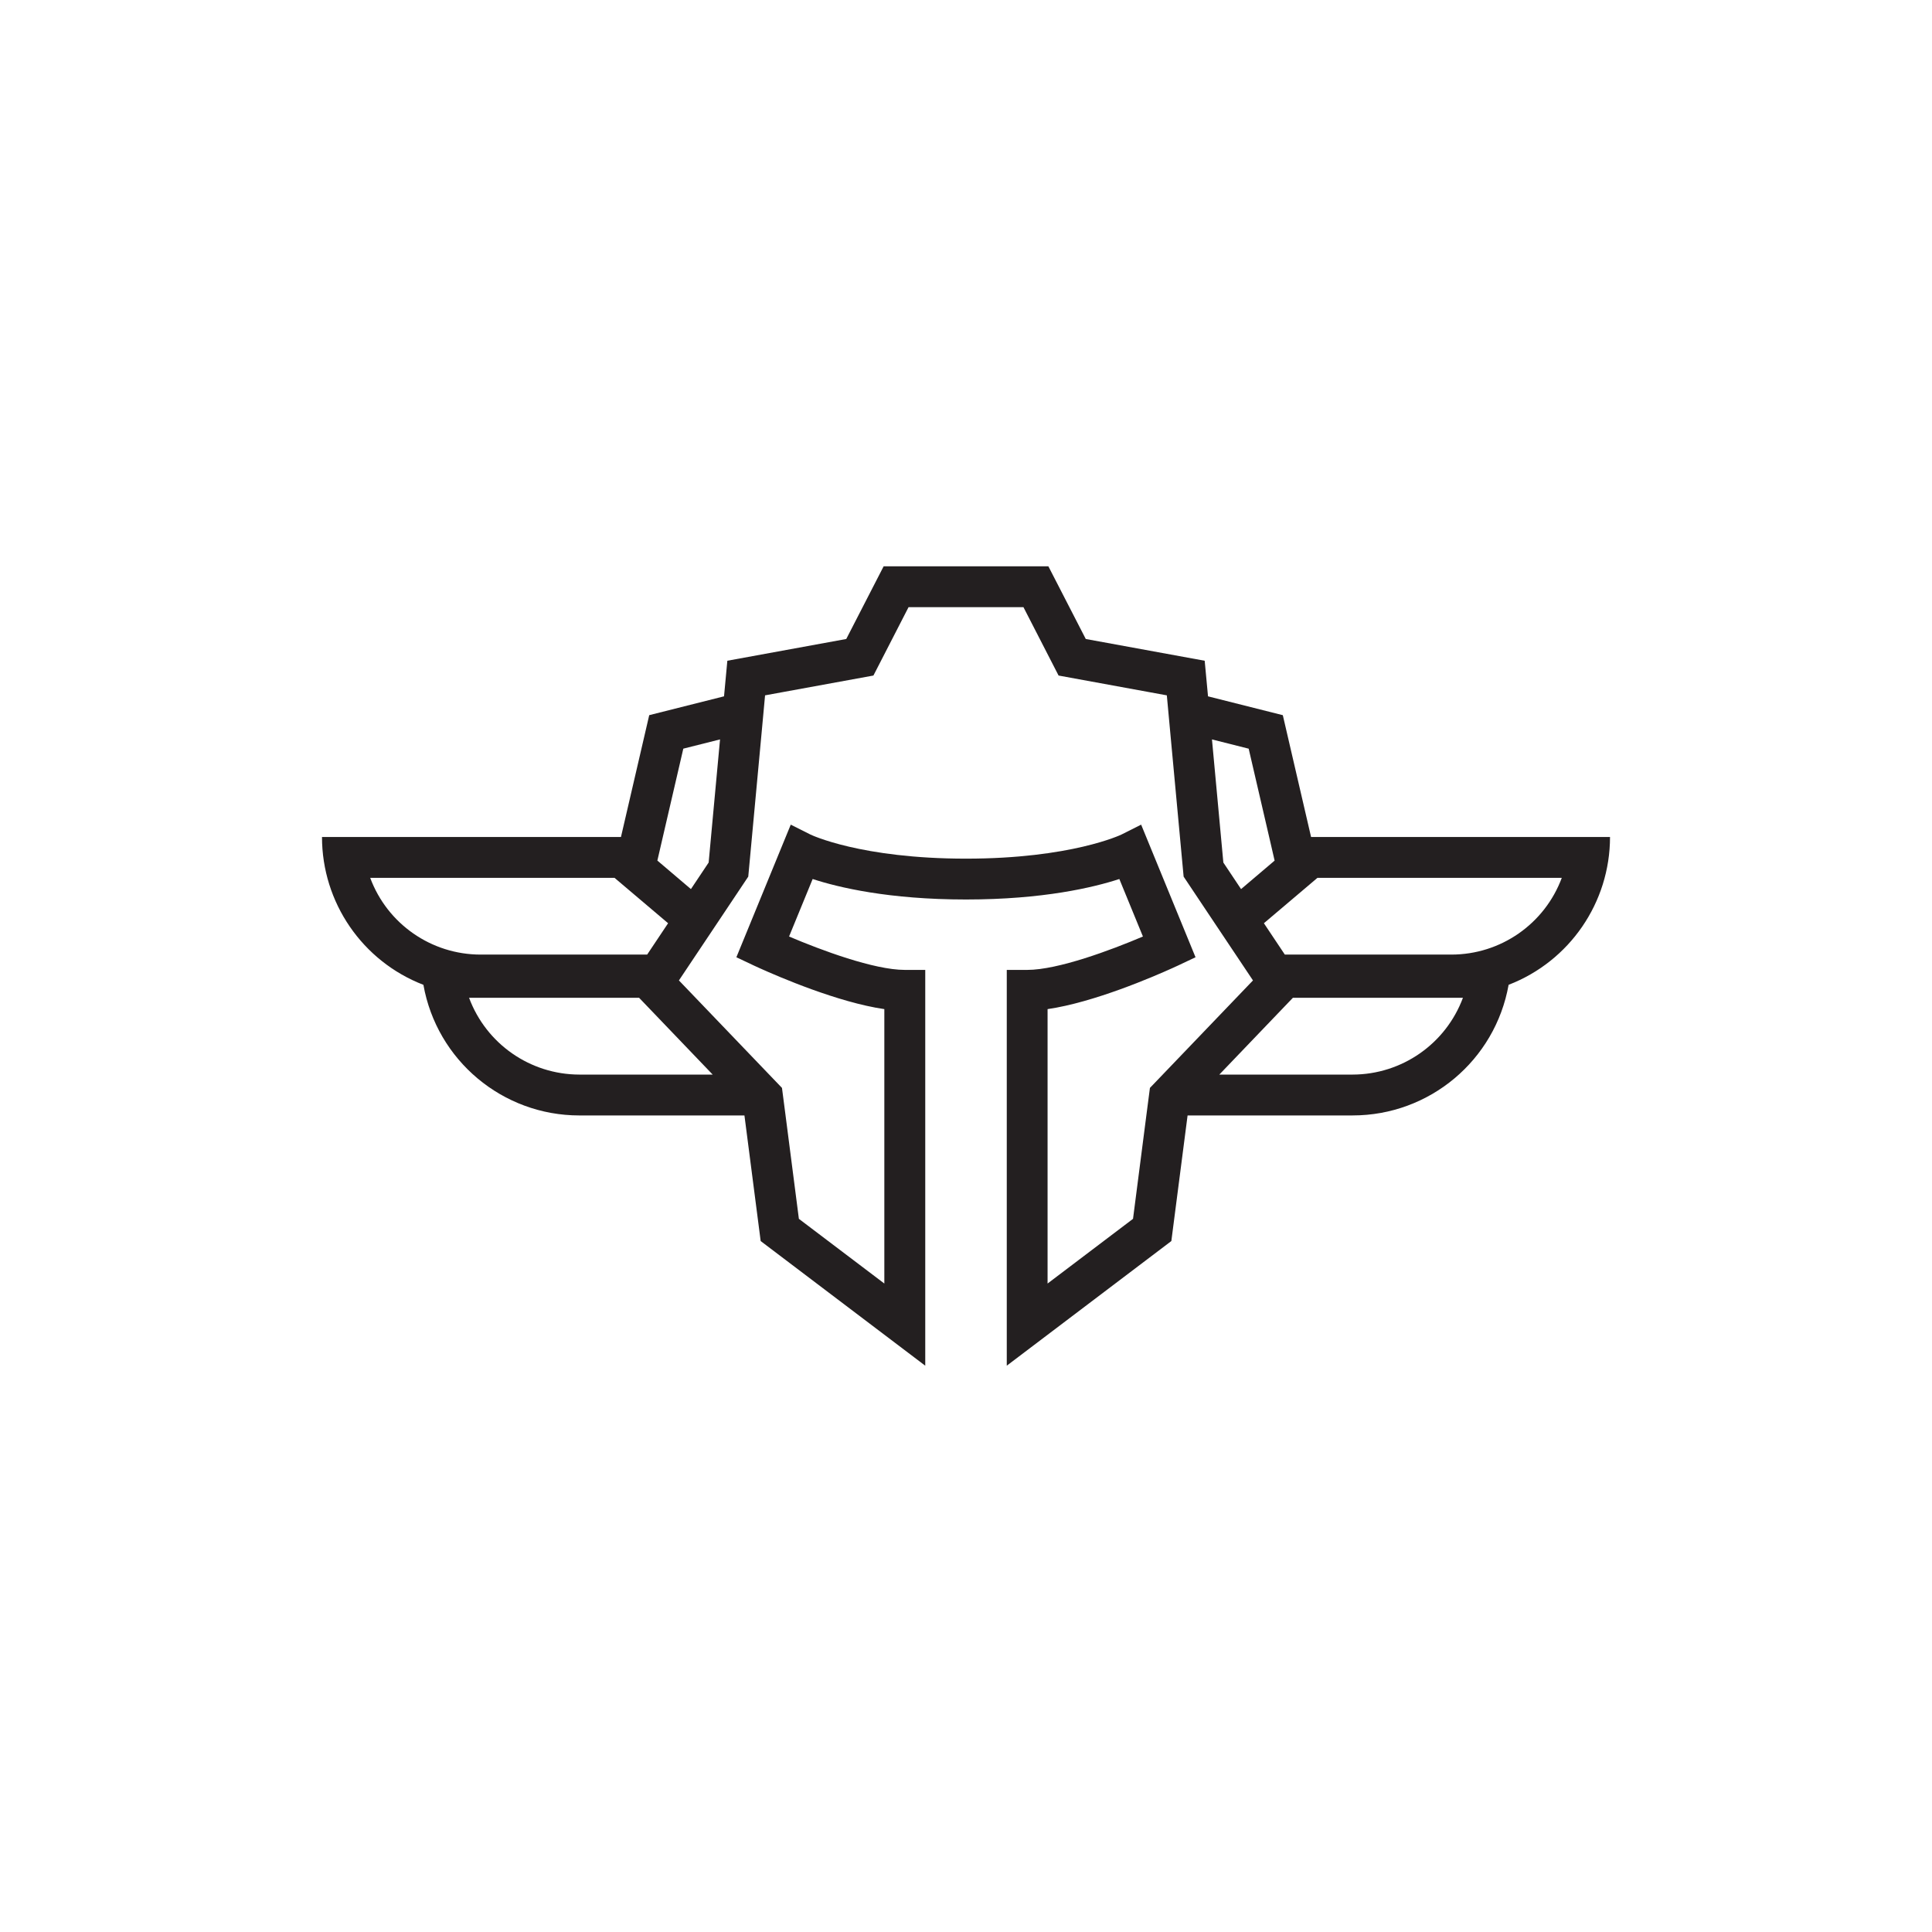
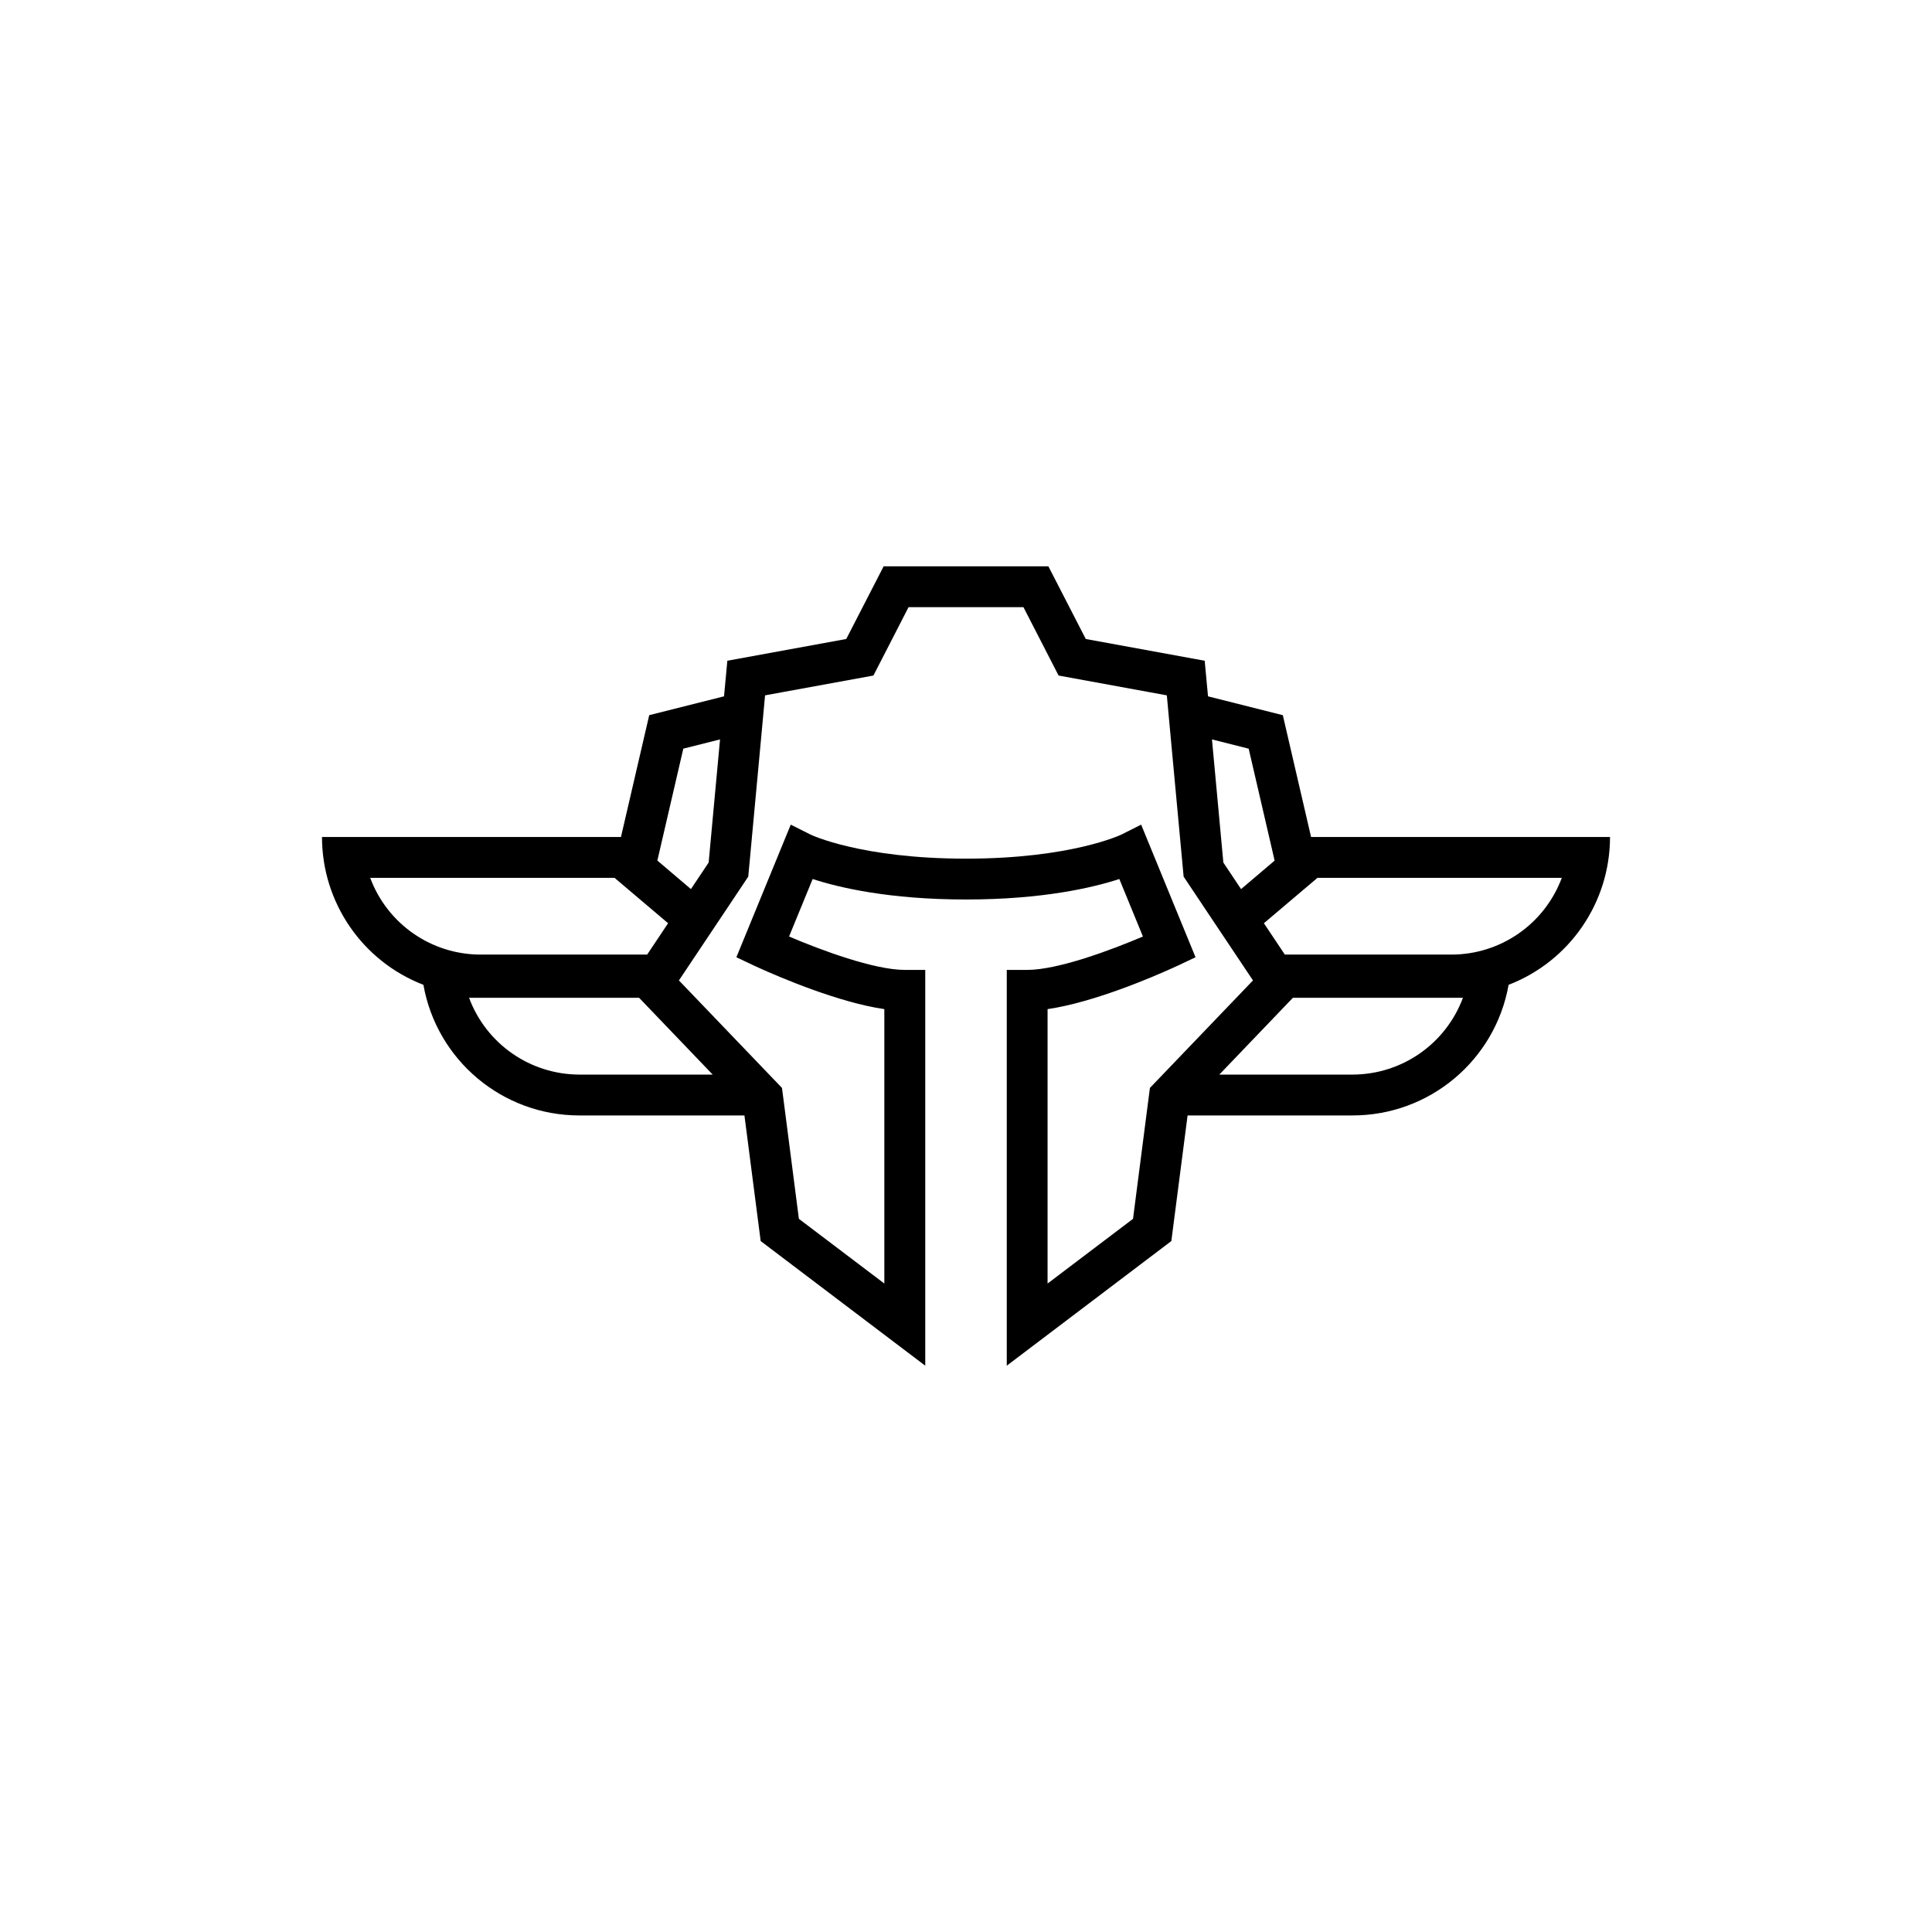
<svg xmlns="http://www.w3.org/2000/svg" width="287.139" height="287.139" viewBox="0 0 287.139 287.139">
-   <path d="M194.856,124.4l-4.2-18.108-11.118-2.8-.494-5.29-17.674-3.233-5.556-10.8H131.328l-5.555,10.8L108.1,98.2l-.493,5.29-11.118,2.8-4.2,18.108H47.856a23.56,23.56,0,0,0,15.072,21.97,23.543,23.543,0,0,0,23.177,19.413h24.536l2.413,18.669,24.459,18.524V144.15h-3.035c-4.584,0-12.484-2.952-17.205-4.963l3.506-8.546c3.833,1.253,11.323,3.044,22.79,3.044s18.958-1.791,22.79-3.044l3.506,8.546c-4.72,2.011-12.62,4.963-17.2,4.963h-3.036v58.822l24.46-18.524,2.413-18.669h24.535a23.54,23.54,0,0,0,23.177-19.413,23.556,23.556,0,0,0,15.072-21.97Zm-9.274-13.129,3.218,13.872.637,2.763-4.986,4.234-2.633-3.946-1.692-18.3ZM98.339,125.139l3.217-13.872,5.457-1.374-1.692,18.3-2.634,3.946L97.7,127.9ZM55.02,130.467H91.334l7.961,6.746-3.112,4.66H71.413A17.508,17.508,0,0,1,55.02,130.467Zm31.085,29.24a17.521,17.521,0,0,1-16.392-11.413H94.984l10.936,11.413Zm86.7,0-1.9,1.981-.531,4.091-1.981,15.367-12.7,9.616V149.978c6.9-1,15.724-4.819,18.517-6.079.493-.22.8-.364.873-.4l2.6-1.229-8.083-19.709-2.261,1.138-.668.334c-.053.031-7.483,3.582-23.109,3.582s-23.055-3.551-23.108-3.582l-.668-.334-2.262-1.138-8.082,19.709,2.6,1.229c.076.038.38.182.873.4,2.793,1.26,11.619,5.077,18.517,6.079v40.784l-12.7-9.616-1.981-15.367-.531-4.091-1.9-1.981-10.943-11.413-2.474-2.581,2.565-3.84.569-.85,3.377-5.054,3.795-5.684,1.981-21.348.516-5.593,2.61-.478L129.81,100.4l5.222-10.162h17.075l5.221,10.162,13.478,2.467,2.611.478.516,5.593,1.981,21.348,3.794,5.684,3.377,5.054.57.85,2.565,3.84-2.474,2.581Zm28.231,0H181.219l10.935-11.413h25.272A17.522,17.522,0,0,1,201.033,159.707Zm14.693-17.834H190.955l-3.111-4.66,7.961-6.746h36.313A17.507,17.507,0,0,1,215.726,141.873Z" fill="#231f20" />
+   <path d="M194.856,124.4l-4.2-18.108-11.118-2.8-.494-5.29-17.674-3.233-5.556-10.8H131.328l-5.555,10.8L108.1,98.2l-.493,5.29-11.118,2.8-4.2,18.108H47.856a23.56,23.56,0,0,0,15.072,21.97,23.543,23.543,0,0,0,23.177,19.413h24.536l2.413,18.669,24.459,18.524V144.15h-3.035c-4.584,0-12.484-2.952-17.205-4.963l3.506-8.546c3.833,1.253,11.323,3.044,22.79,3.044s18.958-1.791,22.79-3.044l3.506,8.546c-4.72,2.011-12.62,4.963-17.2,4.963h-3.036v58.822l24.46-18.524,2.413-18.669h24.535a23.54,23.54,0,0,0,23.177-19.413,23.556,23.556,0,0,0,15.072-21.97Zm-9.274-13.129,3.218,13.872.637,2.763-4.986,4.234-2.633-3.946-1.692-18.3ZM98.339,125.139l3.217-13.872,5.457-1.374-1.692,18.3-2.634,3.946L97.7,127.9ZM55.02,130.467H91.334l7.961,6.746-3.112,4.66H71.413A17.508,17.508,0,0,1,55.02,130.467Zm31.085,29.24a17.521,17.521,0,0,1-16.392-11.413H94.984l10.936,11.413Zm86.7,0-1.9,1.981-.531,4.091-1.981,15.367-12.7,9.616V149.978c6.9-1,15.724-4.819,18.517-6.079.493-.22.8-.364.873-.4l2.6-1.229-8.083-19.709-2.261,1.138-.668.334c-.053.031-7.483,3.582-23.109,3.582s-23.055-3.551-23.108-3.582l-.668-.334-2.262-1.138-8.082,19.709,2.6,1.229c.076.038.38.182.873.4,2.793,1.26,11.619,5.077,18.517,6.079v40.784l-12.7-9.616-1.981-15.367-.531-4.091-1.9-1.981-10.943-11.413-2.474-2.581,2.565-3.84.569-.85,3.377-5.054,3.795-5.684,1.981-21.348.516-5.593,2.61-.478L129.81,100.4l5.222-10.162h17.075l5.221,10.162,13.478,2.467,2.611.478.516,5.593,1.981,21.348,3.794,5.684,3.377,5.054.57.85,2.565,3.84-2.474,2.581Zm28.231,0H181.219l10.935-11.413h25.272A17.522,17.522,0,0,1,201.033,159.707Zm14.693-17.834H190.955l-3.111-4.66,7.961-6.746h36.313A17.507,17.507,0,0,1,215.726,141.873Z" fill="#000000" />
</svg>
